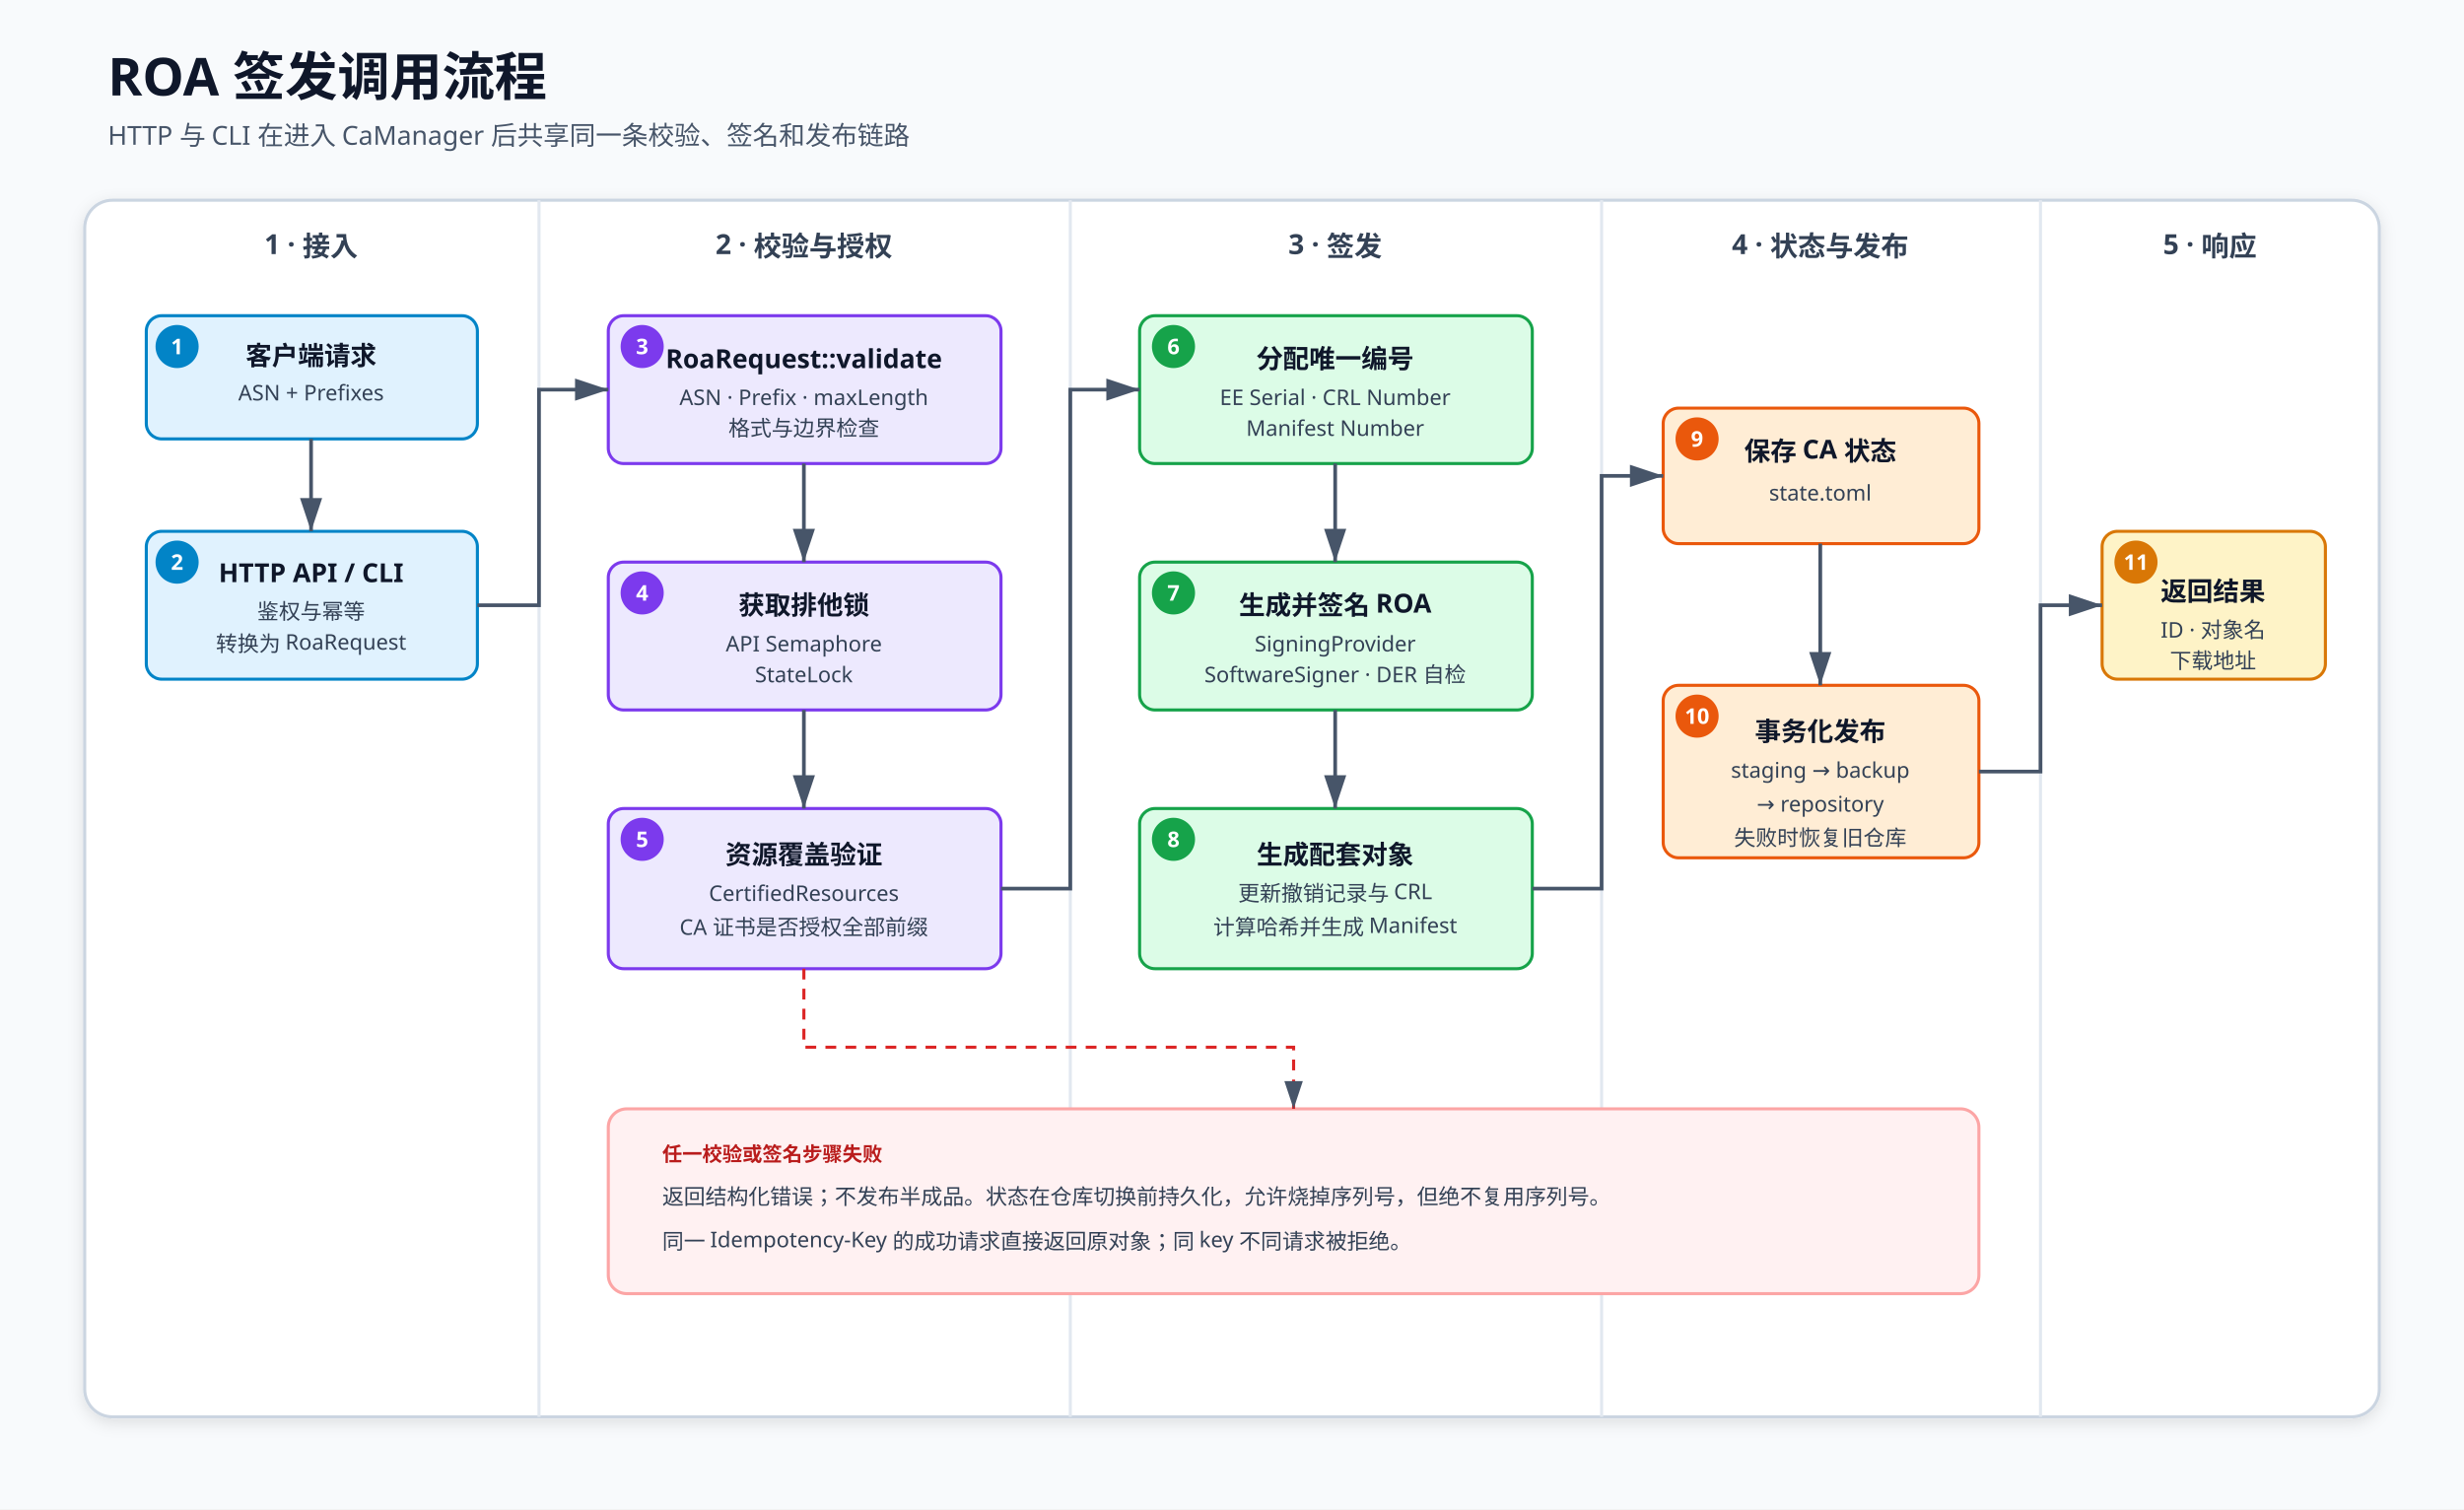
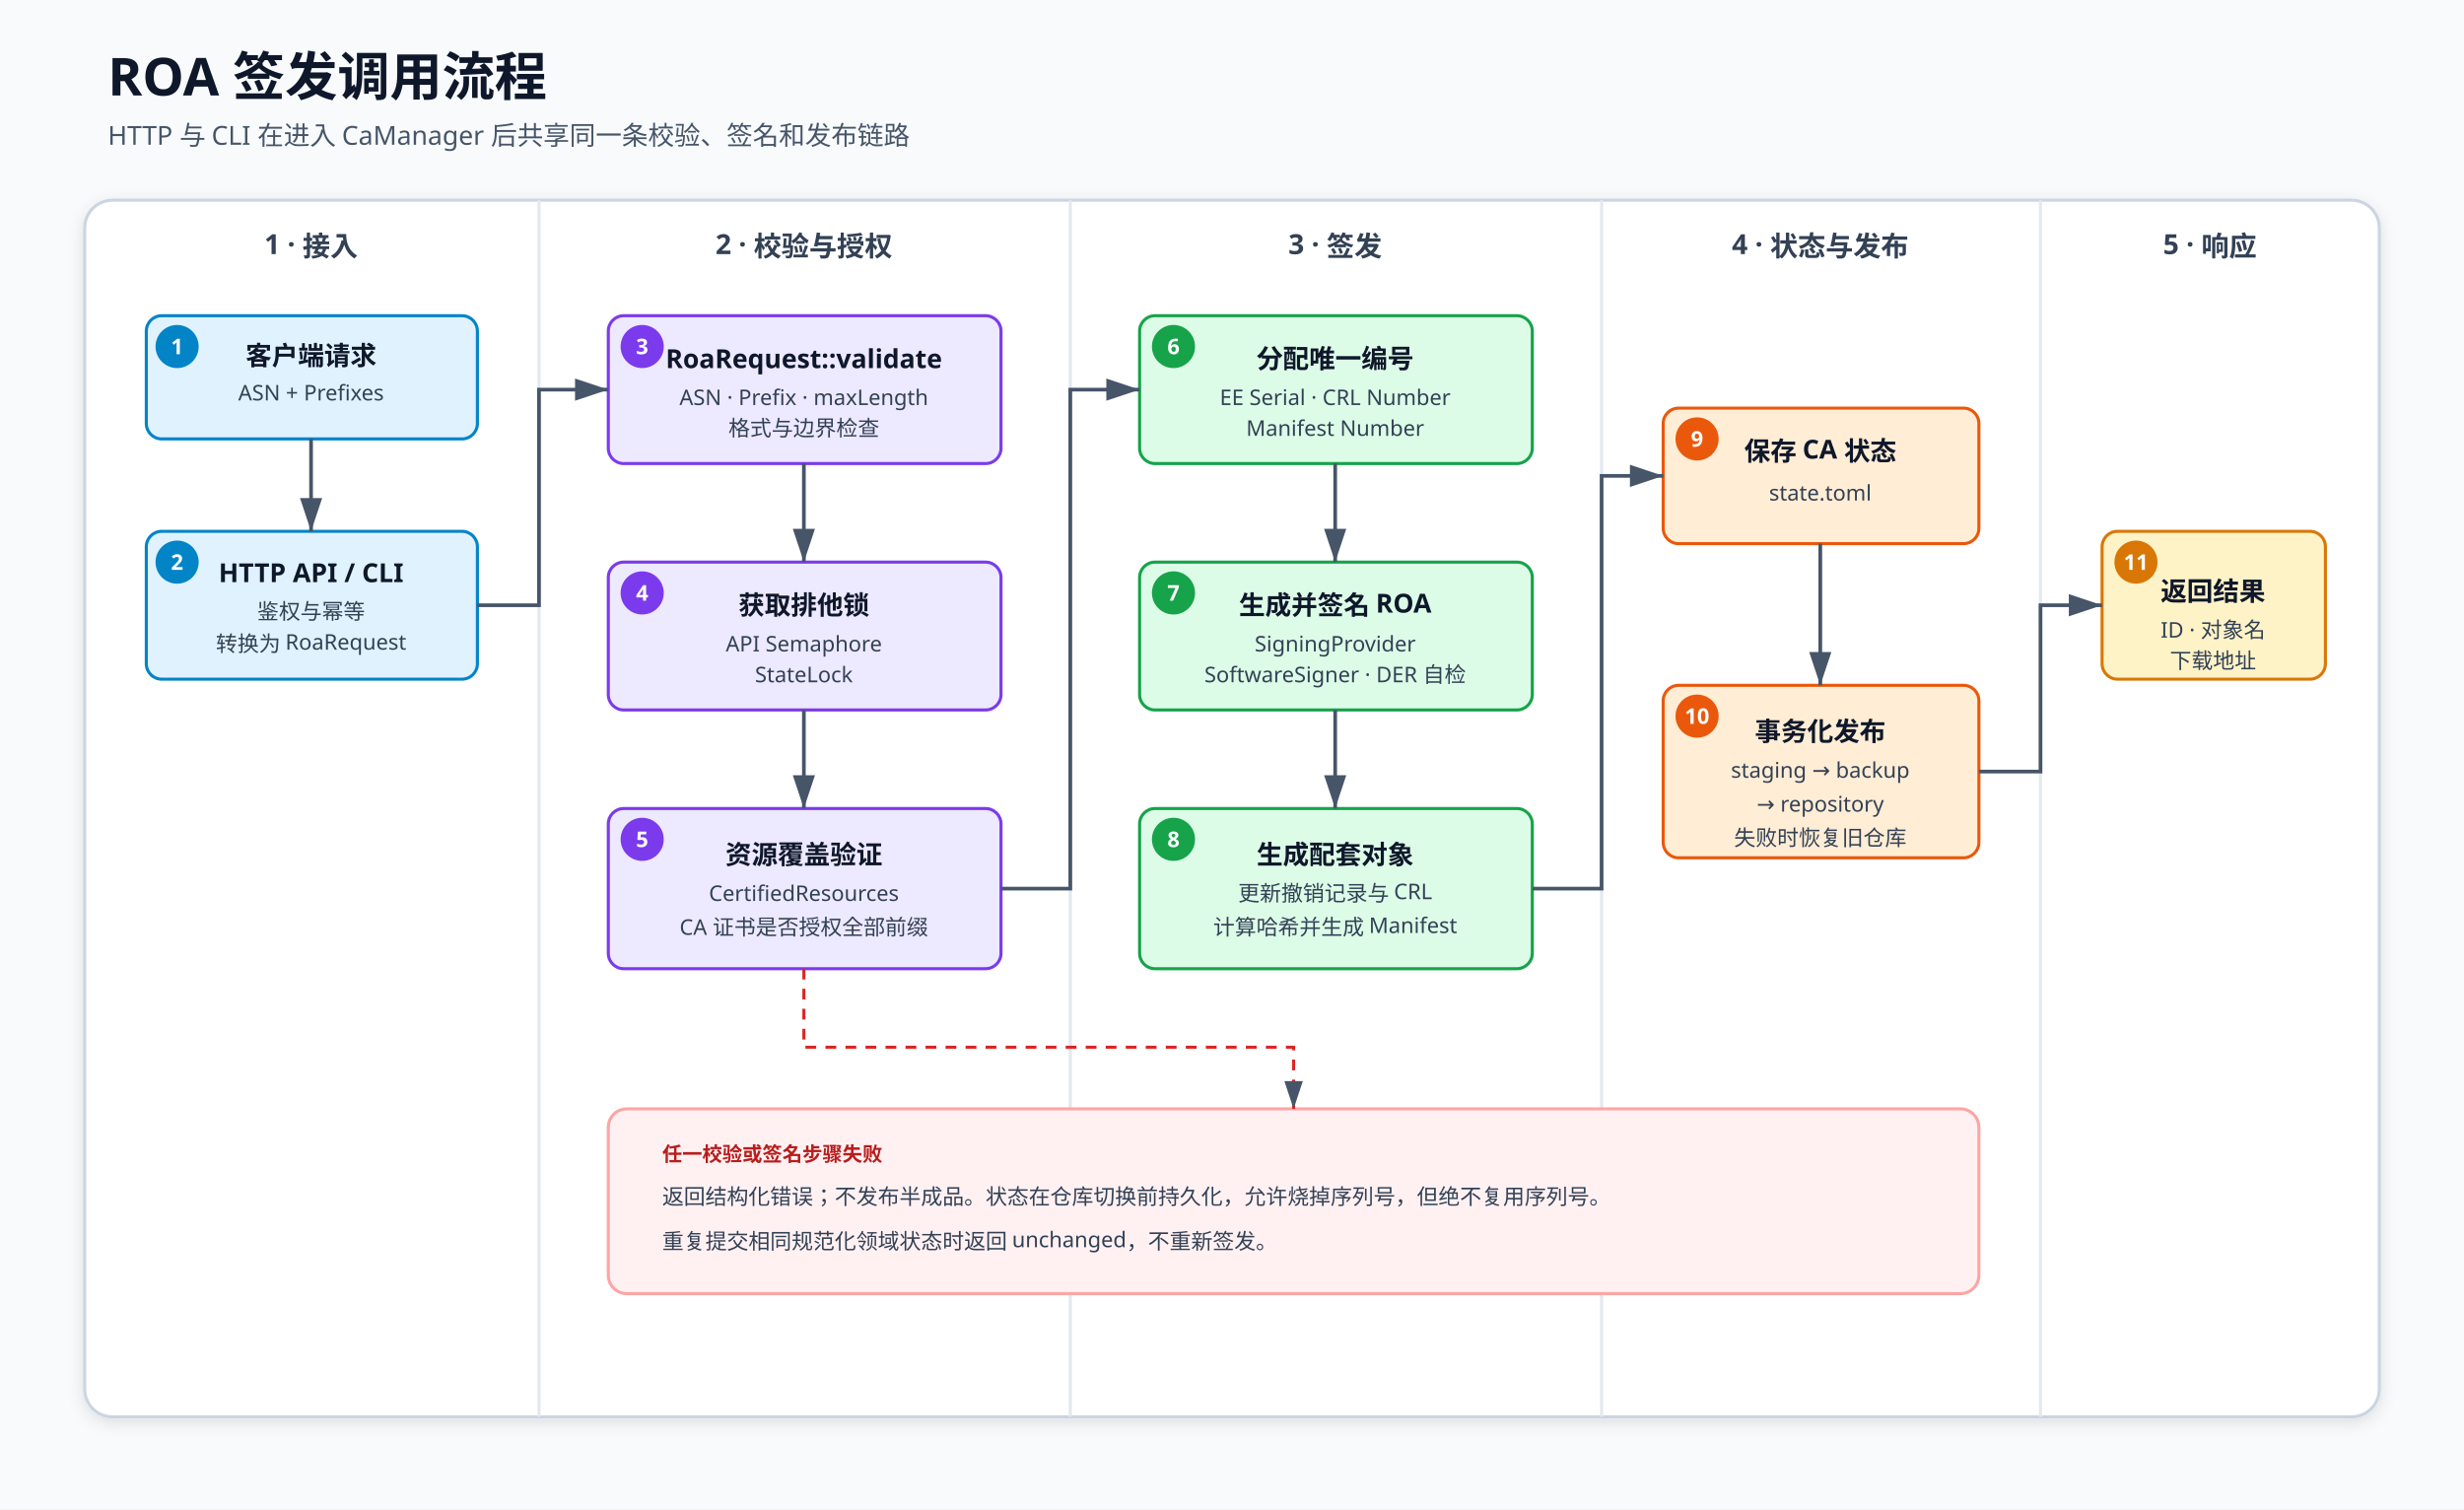
<svg xmlns="http://www.w3.org/2000/svg" width="1600" height="980" viewBox="0 0 1600 980" role="img" aria-labelledby="title desc">
  <defs>
    <marker id="arrow" markerWidth="10" markerHeight="10" refX="9" refY="3" orient="auto">
      <path d="M0,0 L0,6 L9,3 z" fill="#475569" />
    </marker>
    <filter id="shadow" x="-20%" y="-20%" width="140%" height="140%">
      <feDropShadow dx="0" dy="3" stdDeviation="5" flood-color="#0f172a" flood-opacity="0.11" />
    </filter>
    <style>
      .bg{fill:#f8fafc}.phase{fill:#fff;stroke:#cbd5e1;stroke-width:2}.request{fill:#e0f2fe;stroke:#0284c7;stroke-width:2}.validate{fill:#ede9fe;stroke:#7c3aed;stroke-width:2}.sign{fill:#dcfce7;stroke:#16a34a;stroke-width:2}.publish{fill:#ffedd5;stroke:#ea580c;stroke-width:2}.done{fill:#fef3c7;stroke:#d97706;stroke-width:2}.title{font:700 34px 'Segoe UI','Microsoft YaHei',sans-serif;fill:#0f172a}.subtitle{font:400 17px 'Segoe UI','Microsoft YaHei',sans-serif;fill:#475569}.phase-title{font:700 18px 'Segoe UI','Microsoft YaHei',sans-serif;fill:#334155}.node-title{font:700 17px 'Segoe UI','Microsoft YaHei',sans-serif;fill:#0f172a}.node-text{font:400 14px 'Segoe UI','Microsoft YaHei',sans-serif;fill:#334155}.step{font:700 14px 'Segoe UI','Microsoft YaHei',sans-serif;fill:#fff}.edge{fill:none;stroke:#475569;stroke-width:2.4;marker-end:url(#arrow)}.failure{fill:none;stroke:#dc2626;stroke-width:2;stroke-dasharray:7 6;marker-end:url(#arrow)}.failure-text{font:600 13px 'Segoe UI','Microsoft YaHei',sans-serif;fill:#b91c1c}
    </style>
  </defs>
  <rect class="bg" width="1600" height="980" />
  <text class="title" x="70" y="62">ROA 签发调用流程</text>
  <text class="subtitle" x="70" y="94">HTTP 与 CLI 在进入 CaManager 后共享同一条校验、签名和发布链路</text>
  <rect class="phase" x="55" y="130" width="1490" height="790" rx="18" filter="url(#shadow)" />
  <line x1="350" y1="130" x2="350" y2="920" stroke="#e2e8f0" stroke-width="2" />
  <line x1="695" y1="130" x2="695" y2="920" stroke="#e2e8f0" stroke-width="2" />
  <line x1="1040" y1="130" x2="1040" y2="920" stroke="#e2e8f0" stroke-width="2" />
  <line x1="1325" y1="130" x2="1325" y2="920" stroke="#e2e8f0" stroke-width="2" />
  <text class="phase-title" x="202" y="165" text-anchor="middle">1 · 接入</text>
  <text class="phase-title" x="522" y="165" text-anchor="middle">2 · 校验与授权</text>
  <text class="phase-title" x="867" y="165" text-anchor="middle">3 · 签发</text>
  <text class="phase-title" x="1182" y="165" text-anchor="middle">4 · 状态与发布</text>
  <text class="phase-title" x="1435" y="165" text-anchor="middle">5 · 响应</text>
  <rect class="request" x="95" y="205" width="215" height="80" rx="10" />
  <circle cx="115" cy="225" r="14" fill="#0284c7" />
  <text class="step" x="115" y="230" text-anchor="middle">1</text>
  <text class="node-title" x="202" y="237" text-anchor="middle">客户端请求</text>
  <text class="node-text" x="202" y="260" text-anchor="middle">ASN + Prefixes</text>
  <rect class="request" x="95" y="345" width="215" height="96" rx="10" />
  <circle cx="115" cy="365" r="14" fill="#0284c7" />
  <text class="step" x="115" y="370" text-anchor="middle">2</text>
  <text class="node-title" x="202" y="378" text-anchor="middle">HTTP API / CLI</text>
  <text class="node-text" x="202" y="402" text-anchor="middle">鉴权与幂等</text>
  <text class="node-text" x="202" y="423" text-anchor="middle">转换为 RoaRequest</text>
  <rect class="validate" x="395" y="205" width="255" height="96" rx="10" />
  <circle cx="417" cy="225" r="14" fill="#7c3aed" />
  <text class="step" x="417" y="230" text-anchor="middle">3</text>
  <text class="node-title" x="522" y="239" text-anchor="middle">RoaRequest::validate</text>
  <text class="node-text" x="522" y="263" text-anchor="middle">ASN · Prefix · maxLength</text>
  <text class="node-text" x="522" y="283" text-anchor="middle">格式与边界检查</text>
  <rect class="validate" x="395" y="365" width="255" height="96" rx="10" />
  <circle cx="417" cy="385" r="14" fill="#7c3aed" />
  <text class="step" x="417" y="390" text-anchor="middle">4</text>
  <text class="node-title" x="522" y="399" text-anchor="middle">获取排他锁</text>
  <text class="node-text" x="522" y="423" text-anchor="middle">API Semaphore</text>
  <text class="node-text" x="522" y="443" text-anchor="middle">StateLock</text>
  <rect class="validate" x="395" y="525" width="255" height="104" rx="10" />
  <circle cx="417" cy="545" r="14" fill="#7c3aed" />
  <text class="step" x="417" y="550" text-anchor="middle">5</text>
  <text class="node-title" x="522" y="561" text-anchor="middle">资源覆盖验证</text>
  <text class="node-text" x="522" y="585" text-anchor="middle">CertifiedResources</text>
  <text class="node-text" x="522" y="607" text-anchor="middle">CA 证书是否授权全部前缀</text>
  <rect class="sign" x="740" y="205" width="255" height="96" rx="10" />
  <circle cx="762" cy="225" r="14" fill="#16a34a" />
  <text class="step" x="762" y="230" text-anchor="middle">6</text>
  <text class="node-title" x="867" y="239" text-anchor="middle">分配唯一编号</text>
  <text class="node-text" x="867" y="263" text-anchor="middle">EE Serial · CRL Number</text>
  <text class="node-text" x="867" y="283" text-anchor="middle">Manifest Number</text>
  <rect class="sign" x="740" y="365" width="255" height="96" rx="10" />
  <circle cx="762" cy="385" r="14" fill="#16a34a" />
  <text class="step" x="762" y="390" text-anchor="middle">7</text>
  <text class="node-title" x="867" y="399" text-anchor="middle">生成并签名 ROA</text>
  <text class="node-text" x="867" y="423" text-anchor="middle">SigningProvider</text>
  <text class="node-text" x="867" y="443" text-anchor="middle">SoftwareSigner · DER 自检</text>
  <rect class="sign" x="740" y="525" width="255" height="104" rx="10" />
  <circle cx="762" cy="545" r="14" fill="#16a34a" />
  <text class="step" x="762" y="550" text-anchor="middle">8</text>
  <text class="node-title" x="867" y="561" text-anchor="middle">生成配套对象</text>
  <text class="node-text" x="867" y="585" text-anchor="middle">更新撤销记录与 CRL</text>
  <text class="node-text" x="867" y="607" text-anchor="middle">计算哈希并生成 Manifest</text>
  <rect class="publish" x="1080" y="265" width="205" height="88" rx="10" />
  <circle cx="1102" cy="285" r="14" fill="#ea580c" />
  <text class="step" x="1102" y="290" text-anchor="middle">9</text>
  <text class="node-title" x="1182" y="299" text-anchor="middle">保存 CA 状态</text>
  <text class="node-text" x="1182" y="325" text-anchor="middle">state.toml</text>
  <rect class="publish" x="1080" y="445" width="205" height="112" rx="10" />
  <circle cx="1102" cy="465" r="14" fill="#ea580c" />
  <text class="step" x="1102" y="470" text-anchor="middle">10</text>
  <text class="node-title" x="1182" y="481" text-anchor="middle">事务化发布</text>
  <text class="node-text" x="1182" y="505" text-anchor="middle">staging → backup</text>
  <text class="node-text" x="1182" y="527" text-anchor="middle">→ repository</text>
  <text class="node-text" x="1182" y="549" text-anchor="middle">失败时恢复旧仓库</text>
  <rect class="done" x="1365" y="345" width="145" height="96" rx="10" />
  <circle cx="1387" cy="365" r="14" fill="#d97706" />
  <text class="step" x="1387" y="370" text-anchor="middle">11</text>
  <text class="node-title" x="1437" y="390" text-anchor="middle">返回结果</text>
  <text class="node-text" x="1437" y="414" text-anchor="middle">ID · 对象名</text>
  <text class="node-text" x="1437" y="434" text-anchor="middle">下载地址</text>
  <path class="edge" d="M202 285 V345" />
  <path class="edge" d="M310 393 H350 V253 H395" />
  <path class="edge" d="M522 301 V365" />
  <path class="edge" d="M522 461 V525" />
  <path class="edge" d="M650 577 H695 V253 H740" />
  <path class="edge" d="M867 301 V365" />
  <path class="edge" d="M867 461 V525" />
  <path class="edge" d="M995 577 H1040 V309 H1080" />
  <path class="edge" d="M1182 353 V445" />
  <path class="edge" d="M1285 501 H1325 V393 H1365" />
  <rect x="395" y="720" width="890" height="120" rx="12" fill="#fff1f2" stroke="#fca5a5" stroke-width="2" />
  <text class="failure-text" x="430" y="754">任一校验或签名步骤失败</text>
  <text class="node-text" x="430" y="782">返回结构化错误；不发布半成品。状态在仓库切换前持久化，允许烧掉序列号，但绝不复用序列号。</text>
-   <text class="node-text" x="430" y="811">同一 Idempotency-Key 的成功请求直接返回原对象；同 key 不同请求被拒绝。</text>
+   <text class="node-text" x="430" y="811">重复提交相同规范化领域状态时返回 unchanged，不重新签发。</text>
  <path class="failure" d="M522 629 V680 H840 V720" />
</svg>
